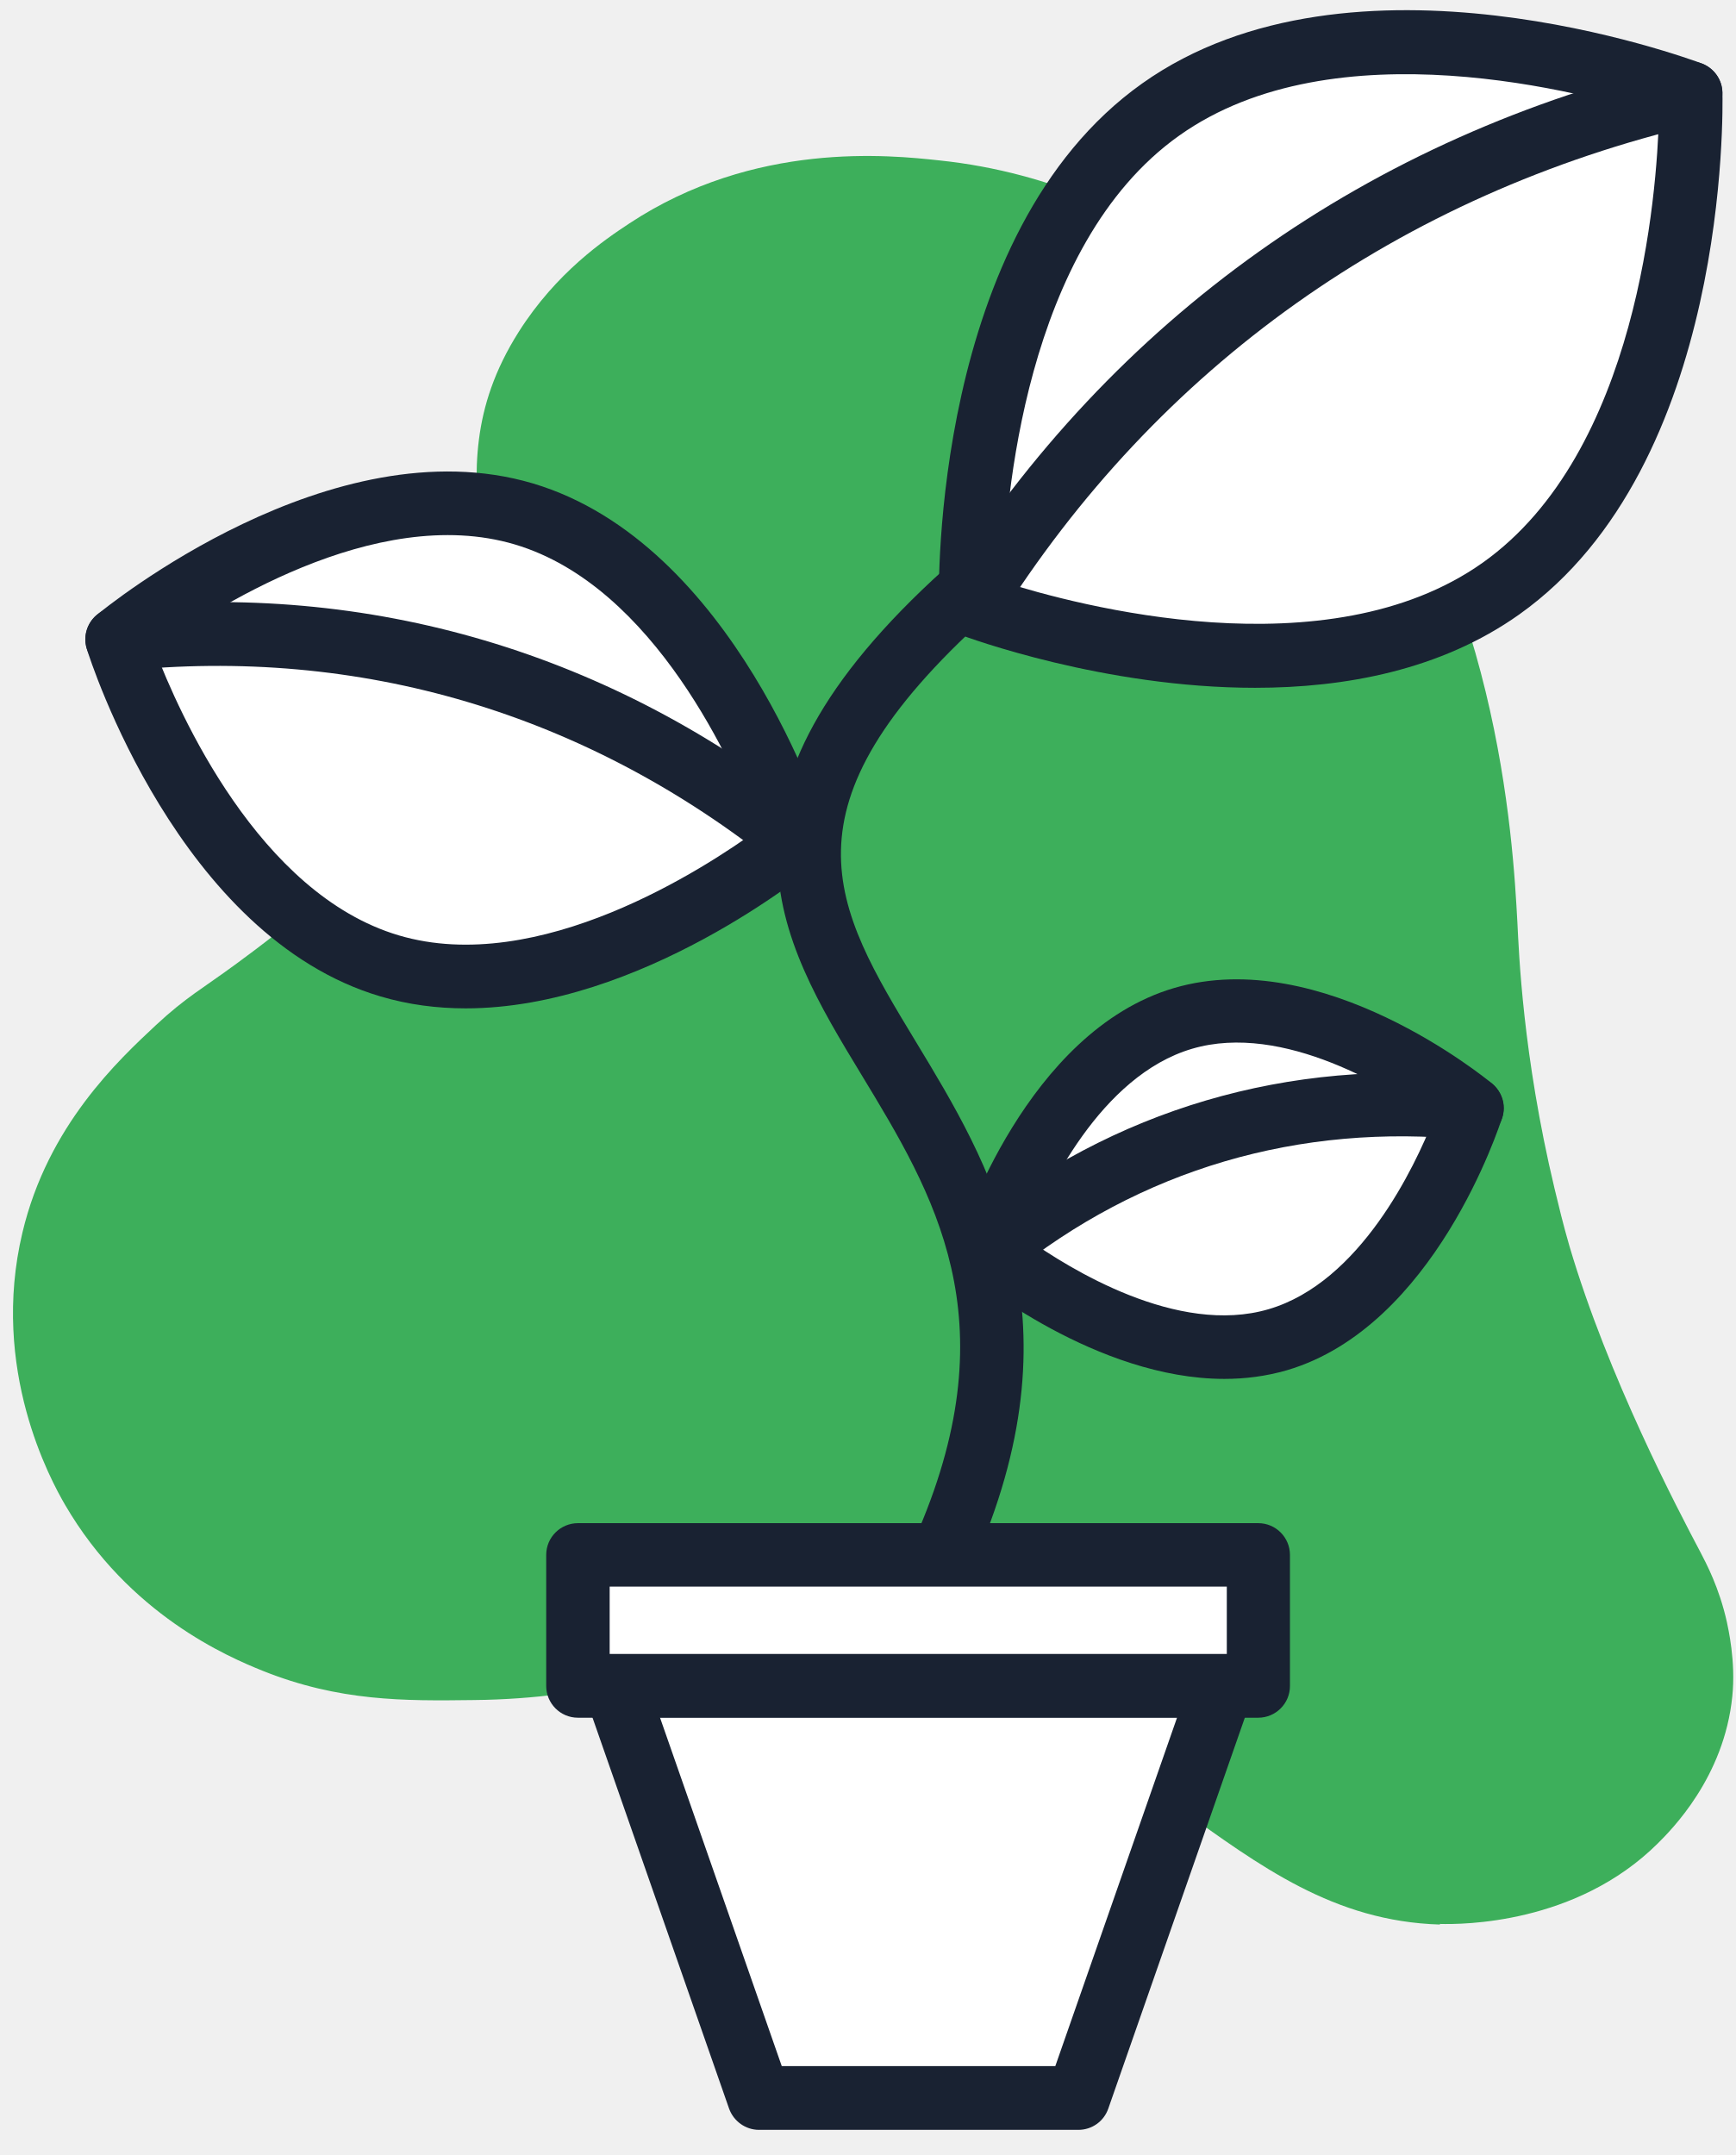
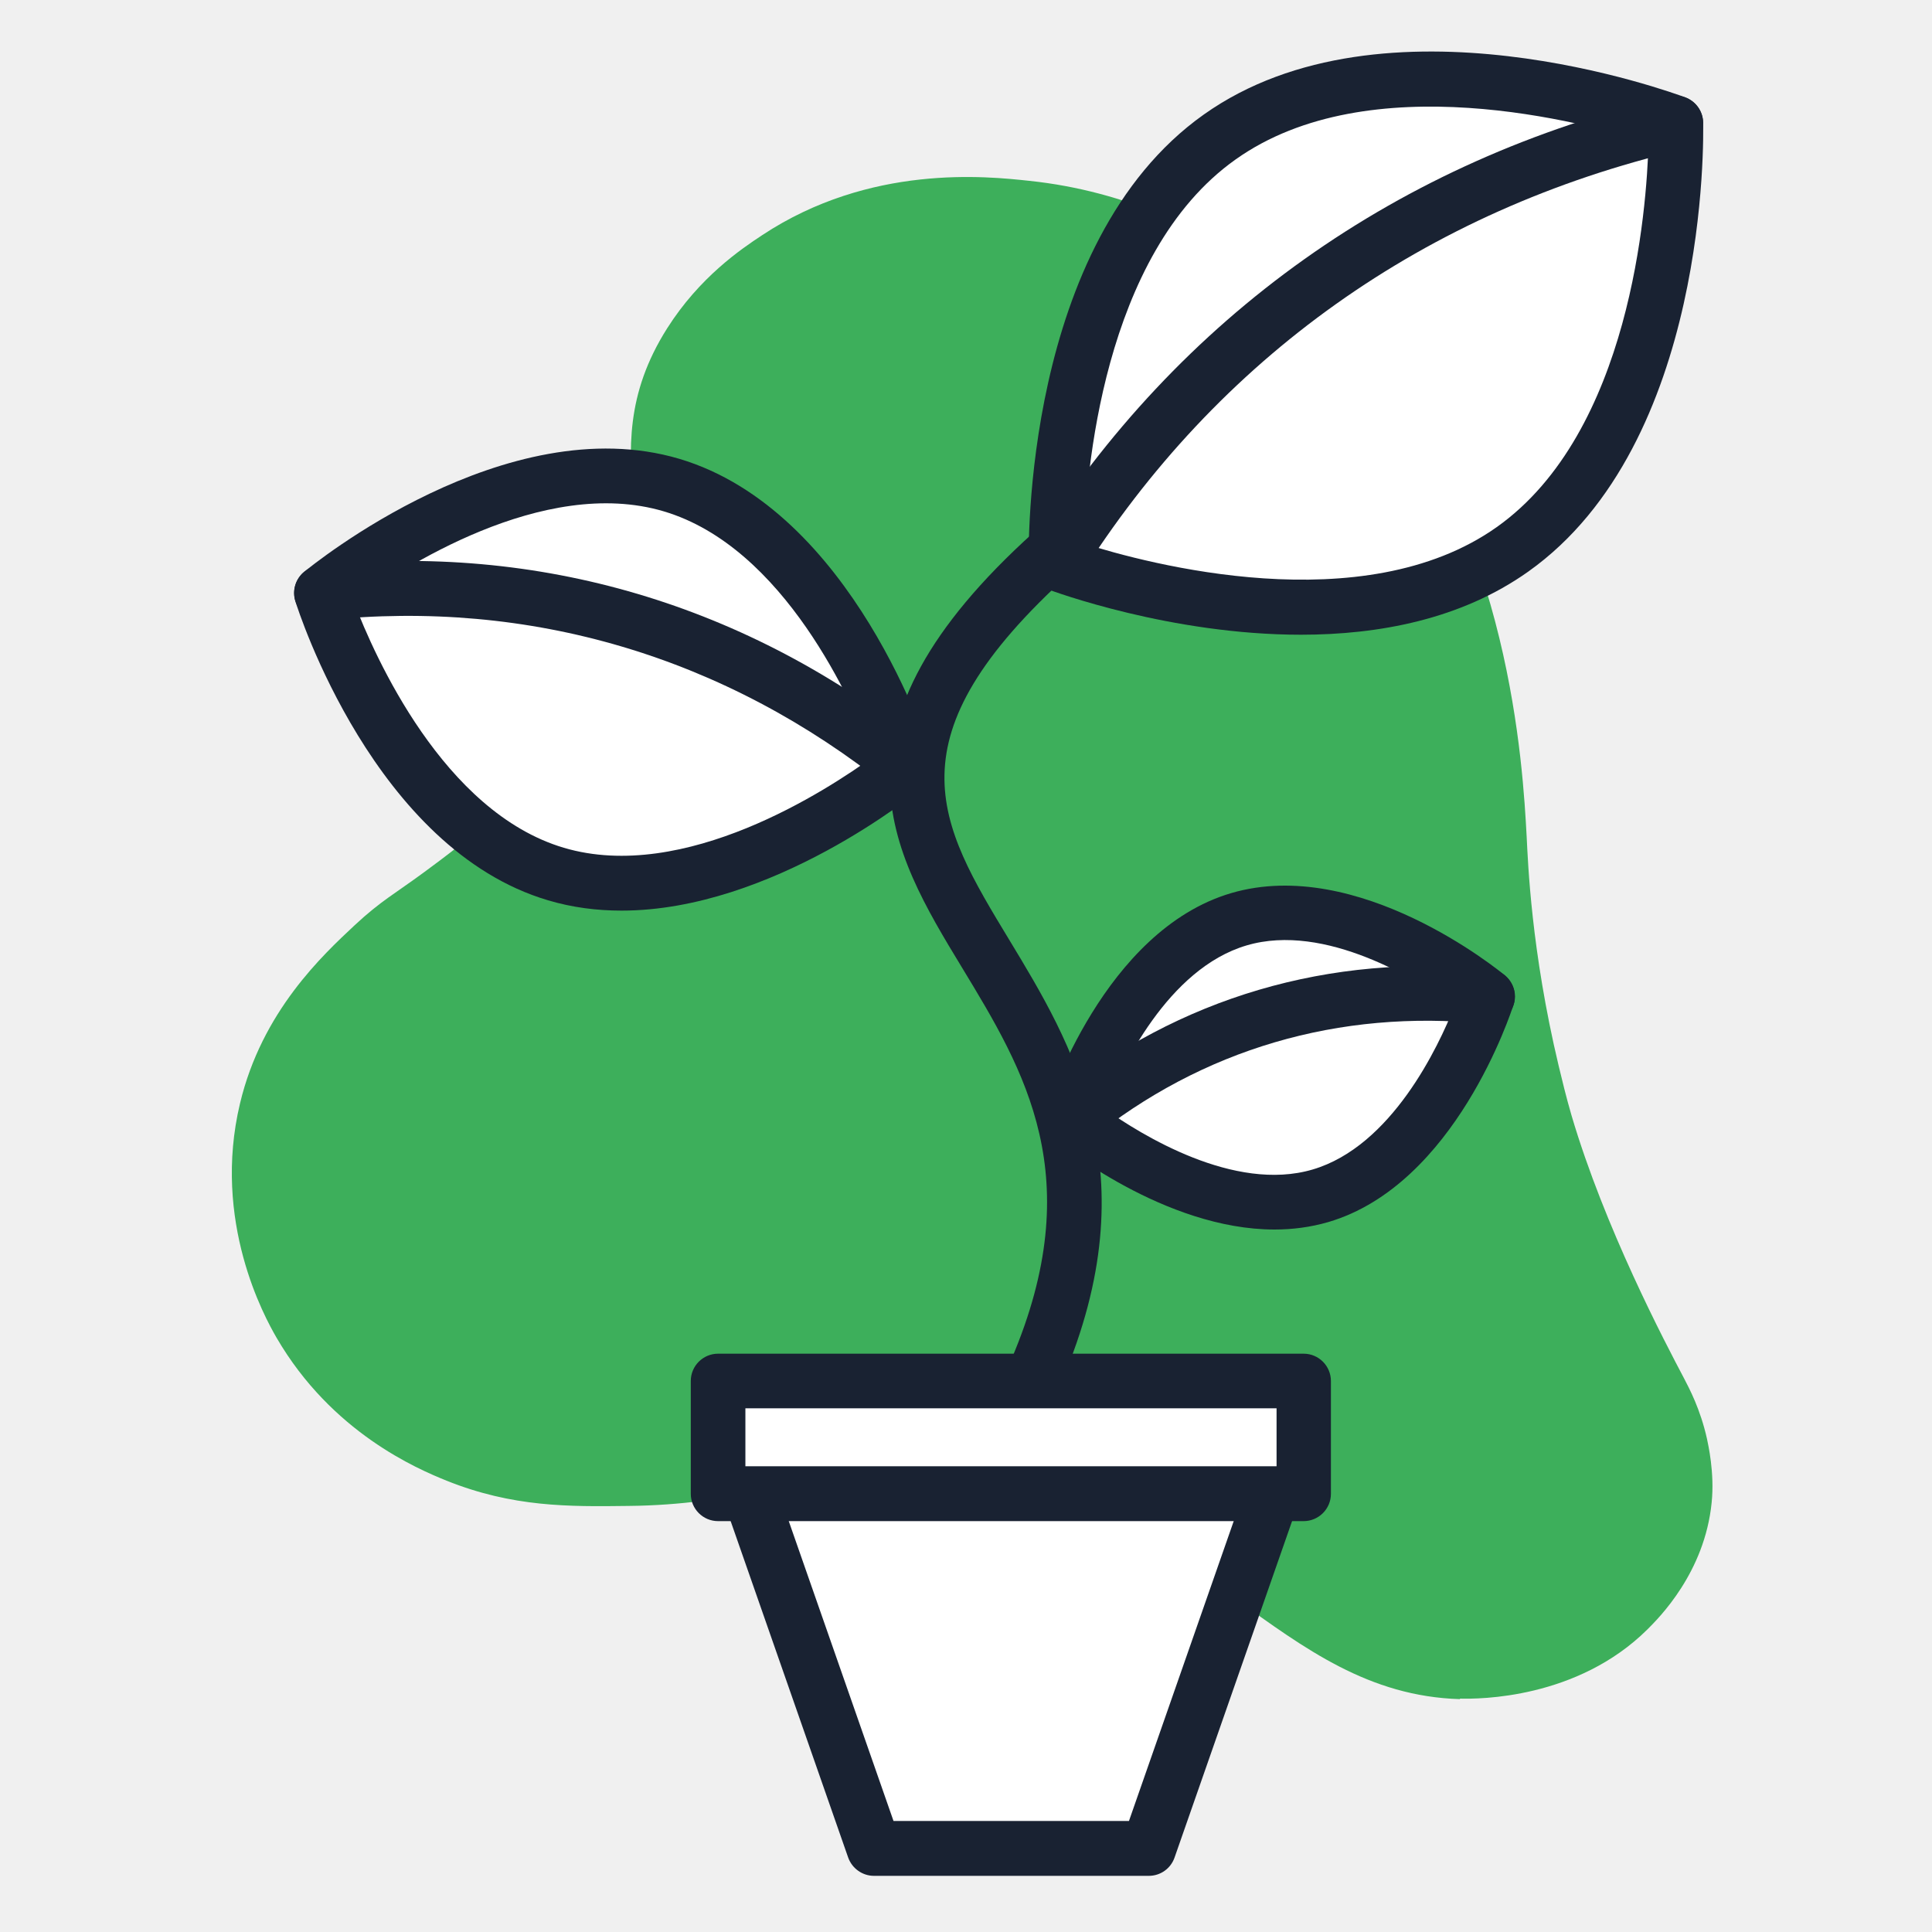
- <svg xmlns="http://www.w3.org/2000/svg" width="58" height="72" viewBox="0 0 58 72" fill="none">
-   <g clip-path="url(#clip0_203_32)">
-     <path d="M48.11 64.3C41.02 64.09 38.2 56.88 29.28 55.98C28.68 55.92 28.15 55.9 27.63 55.88C22.04 55.65 20.1 56.76 15.82 56.8C13.51 56.83 11.34 56.85 8.77 55.82C7.63 55.36 4.31 53.95 2.17 50.27C1.7 49.46 -0.34 45.75 0.75 41.18C1.6 37.6 3.97 35.41 5.21 34.25C6.22 33.31 6.77 33.03 7.91 32.19C9.16 31.27 13.18 28.31 15.03 24.93C17.89 19.71 14.08 16.23 17.33 11.09C18.59 9.1 20.2 8.01 21.02 7.47C25.21 4.7 29.73 5.18 31.39 5.36C39.04 6.16 43.81 11.66 44.6 12.6C50.05 19.09 50.55 28.05 50.7 30.84C50.75 31.8 50.87 35.22 51.94 39.71C52.09 40.33 52.22 40.88 52.44 41.64C53.73 46.01 56.07 50.45 56.82 51.87C57 52.22 57.44 53.03 57.7 54.2C57.74 54.4 58 55.51 57.88 56.67C57.61 59.39 55.83 61.15 55.39 61.59C52.66 64.3 48.84 64.3 48.11 64.28V64.3Z" fill="#3DAF5B" />
-     <path d="M36.01 70.1L40.81 56.33H20.54L25.35 70.1H36.01Z" fill="white" />
-     <path d="M36.01 71.16H25.36C24.91 71.16 24.51 70.87 24.36 70.45L19.55 56.68C19.44 56.36 19.49 56 19.69 55.71C19.89 55.42 20.21 55.26 20.56 55.26H40.83C41.17 55.26 41.5 55.43 41.7 55.71C41.9 55.99 41.95 56.35 41.84 56.68L37.03 70.45C36.88 70.88 36.48 71.16 36.03 71.16H36.01ZM26.11 69.03H35.26L39.33 57.38H22.05L26.12 69.03H26.11Z" fill="#192232" />
-     <path d="M42.04 51.95H19.31V56.33H42.04V51.95Z" fill="white" />
-     <path d="M42.05 57.39H19.31C18.72 57.39 18.25 56.91 18.25 56.33V51.95C18.25 51.36 18.73 50.89 19.31 50.89H42.04C42.63 50.89 43.1 51.37 43.1 51.95V56.33C43.1 56.92 42.62 57.39 42.04 57.39H42.05ZM20.38 55.26H40.99V53.01H20.37V55.26H20.38Z" fill="#192232" />
-     <path d="M31.68 52.58C31.54 52.58 31.4 52.55 31.26 52.49C30.72 52.26 30.47 51.64 30.7 51.1C33.71 44.03 31.21 39.91 28.79 35.92C26.01 31.34 23.14 26.6 31.57 19C32.01 18.61 32.68 18.64 33.07 19.08C33.46 19.52 33.43 20.19 32.99 20.58C25.87 27 27.86 30.28 30.61 34.82C33.05 38.85 36.1 43.87 32.66 51.94C32.49 52.34 32.1 52.59 31.68 52.59V52.58Z" fill="#192232" />
-     <path d="M50.15 19.66C43.51 24.38 32.44 20.2 32.44 20.2C32.44 20.2 32.14 8.37 38.78 3.65C45.42 -1.07 56.49 3.11 56.49 3.11C56.49 3.11 56.79 14.94 50.15 19.66Z" fill="white" />
-     <path d="M41.94 22.98C36.88 22.98 32.36 21.31 32.06 21.2C31.66 21.05 31.38 20.67 31.37 20.23C31.36 19.72 31.13 7.78 38.16 2.79C45.18 -2.2 56.39 1.95 56.86 2.12C57.26 2.27 57.54 2.65 57.55 3.09C57.56 3.6 57.79 15.54 50.76 20.53C48.14 22.39 44.94 22.98 41.93 22.98H41.94ZM33.51 19.44C35.96 20.22 44.35 22.48 49.54 18.8C54.73 15.12 55.36 6.45 55.43 3.88C52.98 3.1 44.59 0.84 39.4 4.53C34.21 8.21 33.58 16.88 33.51 19.45V19.44Z" fill="#192232" />
-     <path d="M56.49 3.12C46.96 5.36 38.36 10.77 32.44 20.21L56.49 3.12Z" fill="white" />
-     <path d="M32.43 21.26C32.24 21.26 32.04 21.21 31.87 21.1C31.37 20.79 31.22 20.13 31.53 19.64C37.19 10.62 45.73 4.55 56.24 2.08C56.81 1.95 57.38 2.3 57.52 2.87C57.65 3.44 57.3 4.01 56.73 4.15C46.78 6.49 38.69 12.23 33.33 20.77C33.13 21.09 32.78 21.27 32.43 21.27V21.26Z" fill="#192232" />
-     <path d="M42.7 44.76C38.25 46.07 33.06 41.77 33.06 41.77C33.06 41.77 35.09 35.34 39.54 34.03C43.99 32.72 49.18 37.02 49.18 37.02C49.18 37.02 47.15 43.45 42.7 44.76Z" fill="white" />
-     <path d="M40.91 46.07C36.64 46.07 32.57 42.75 32.38 42.59C32.05 42.31 31.91 41.86 32.04 41.45C32.13 41.17 34.3 34.46 39.23 33.01C44.17 31.56 49.62 36.01 49.85 36.2C50.18 36.48 50.32 36.93 50.19 37.34C50.1 37.62 47.93 44.33 43 45.78C42.31 45.98 41.61 46.07 40.91 46.07ZM34.32 41.39C35.72 42.38 39.34 44.64 42.39 43.74C45.45 42.84 47.27 38.99 47.9 37.39C46.5 36.4 42.88 34.14 39.83 35.04C36.77 35.94 34.95 39.79 34.32 41.39Z" fill="#192232" />
-     <path d="M49.18 37.01C43.63 36.45 37.99 37.77 33.06 41.76L49.18 37.01Z" fill="white" />
-     <path d="M33.06 42.83C32.75 42.83 32.44 42.7 32.23 42.44C31.86 41.98 31.93 41.31 32.39 40.95C37.2 37.06 43.05 35.34 49.29 35.97C49.87 36.03 50.3 36.55 50.24 37.13C50.18 37.71 49.66 38.14 49.08 38.08C43.41 37.51 38.1 39.07 33.73 42.6C33.53 42.76 33.3 42.84 33.06 42.84V42.83Z" fill="#192232" />
-     <path d="M13.02 32.27C6.76 30.41 3.92 21.36 3.92 21.36C3.92 21.36 11.24 15.32 17.5 17.17C23.76 19.03 26.6 28.08 26.6 28.08C26.6 28.08 19.28 34.12 13.02 32.27Z" fill="white" />
-     <path d="M15.56 33.69C14.61 33.69 13.65 33.57 12.71 33.29C5.98 31.3 3.02 22.07 2.9 21.68C2.77 21.27 2.9 20.82 3.24 20.54C3.56 20.28 11.07 14.16 17.8 16.15C24.53 18.15 27.49 27.37 27.61 27.76C27.74 28.17 27.61 28.62 27.27 28.9C27 29.12 21.4 33.69 15.56 33.69ZM5.18 21.73C5.97 23.8 8.64 29.86 13.32 31.25C18 32.64 23.55 29.01 25.34 27.71C24.55 25.64 21.88 19.58 17.2 18.19C12.52 16.8 6.97 20.43 5.18 21.73Z" fill="#192232" />
-     <path d="M26.6 28.08C20.47 23.17 12.8 20.42 3.92 21.35L26.6 28.08Z" fill="white" />
-     <path d="M26.6 29.15C26.37 29.15 26.13 29.07 25.94 28.92C19.59 23.83 12.01 21.58 4.03 22.42C3.44 22.48 2.92 22.06 2.86 21.47C2.8 20.89 3.22 20.36 3.81 20.3C12.35 19.4 20.47 21.81 27.27 27.25C27.73 27.62 27.8 28.29 27.44 28.74C27.23 29 26.92 29.14 26.61 29.14L26.6 29.15Z" fill="#192232" />
-   </g>
-   <defs>
-     <clipPath id="clip0_203_32">
-       <rect width="58" height="72" fill="white" />
-     </clipPath>
-   </defs>
+ <svg xmlns="http://www.w3.org/2000/svg" width="75" height="75" viewBox="0 0 75 75" fill="none">
+   <path d="M56.676 65.96C49.586 65.75 46.766 58.54 37.846 57.64C37.246 57.58 36.716 57.56 36.196 57.54C30.606 57.31 28.666 58.42 24.386 58.46C22.076 58.49 19.906 58.51 17.336 57.48C16.196 57.02 12.876 55.61 10.736 51.93C10.266 51.12 8.226 47.41 9.316 42.84C10.166 39.26 12.536 37.07 13.776 35.91C14.786 34.97 15.336 34.69 16.476 33.85C17.726 32.93 21.746 29.97 23.596 26.59C26.456 21.37 22.646 17.89 25.896 12.75C27.156 10.76 28.766 9.67 29.586 9.13C33.776 6.36 38.296 6.84 39.956 7.02C47.606 7.82 52.376 13.32 53.166 14.26C58.616 20.75 59.116 29.71 59.266 32.5C59.316 33.46 59.436 36.88 60.506 41.37C60.656 41.99 60.786 42.54 61.006 43.3C62.296 47.67 64.636 52.11 65.386 53.53C65.566 53.88 66.006 54.69 66.266 55.86C66.306 56.06 66.566 57.17 66.446 58.33C66.176 61.05 64.396 62.81 63.956 63.25C61.226 65.96 57.406 65.96 56.676 65.94V65.96Z" fill="#3DAF5B" />
+   <path d="M44.576 71.76L49.376 57.99H29.106L33.916 71.76H44.576Z" fill="white" />
+   <path d="M44.576 72.82H33.926C33.476 72.82 33.076 72.53 32.926 72.11L28.116 58.34C28.006 58.02 28.056 57.66 28.256 57.37C28.456 57.08 28.776 56.92 29.126 56.92H49.396C49.736 56.92 50.066 57.09 50.266 57.37C50.466 57.65 50.516 58.01 50.406 58.34L45.596 72.11C45.446 72.54 45.046 72.82 44.596 72.82H44.576ZM34.676 70.69H43.826L47.896 59.04H30.616L34.686 70.69H34.676Z" fill="#192232" />
+   <path d="M50.606 53.61H27.876V57.99H50.606V53.61Z" fill="white" />
+   <path d="M50.616 59.05H27.876C27.286 59.05 26.816 58.57 26.816 57.99V53.61C26.816 53.02 27.296 52.55 27.876 52.55H50.606C51.196 52.55 51.666 53.03 51.666 53.61V57.99C51.666 58.58 51.186 59.05 50.606 59.05H50.616ZM28.946 56.92H49.556V54.67H28.936V56.92H28.946Z" fill="#192232" />
+   <path d="M40.246 54.24C40.106 54.24 39.966 54.21 39.826 54.15C39.286 53.92 39.036 53.3 39.266 52.76C42.276 45.69 39.776 41.57 37.356 37.58C34.576 33 31.706 28.26 40.136 20.66C40.576 20.27 41.246 20.3 41.636 20.74C42.026 21.18 41.996 21.85 41.556 22.24C34.436 28.66 36.426 31.94 39.176 36.48C41.616 40.51 44.666 45.53 41.226 53.6C41.056 54 40.666 54.25 40.246 54.25V54.24Z" fill="#192232" />
+   <path d="M58.716 21.32C52.076 26.04 41.006 21.86 41.006 21.86C41.006 21.86 40.706 10.03 47.346 5.31C53.986 0.59 65.056 4.77 65.056 4.77C65.056 4.77 65.356 16.6 58.716 21.32Z" fill="white" />
+   <path d="M50.506 24.64C45.446 24.64 40.926 22.97 40.626 22.86C40.226 22.71 39.946 22.33 39.936 21.89C39.926 21.38 39.696 9.44 46.726 4.45C53.746 -0.54 64.956 3.61 65.426 3.78C65.826 3.93 66.106 4.31 66.116 4.75C66.126 5.26 66.356 17.2 59.326 22.19C56.706 24.05 53.506 24.64 50.496 24.64H50.506ZM42.076 21.1C44.526 21.88 52.916 24.14 58.106 20.46C63.296 16.78 63.926 8.11 63.996 5.54C61.546 4.76 53.156 2.5 47.966 6.19C42.776 9.87 42.146 18.54 42.076 21.11V21.1Z" fill="#192232" />
+   <path d="M65.056 4.78C55.526 7.02 46.926 12.43 41.006 21.87L65.056 4.78Z" fill="white" />
+   <path d="M40.996 22.92C40.806 22.92 40.606 22.87 40.436 22.76C39.936 22.45 39.786 21.79 40.096 21.3C45.756 12.28 54.296 6.21 64.806 3.74C65.376 3.61 65.946 3.96 66.086 4.53C66.216 5.1 65.866 5.67 65.296 5.81C55.346 8.15 47.256 13.89 41.896 22.43C41.696 22.75 41.346 22.93 40.996 22.93V22.92Z" fill="#192232" />
+   <path d="M51.266 46.42C46.816 47.73 41.626 43.43 41.626 43.43C41.626 43.43 43.656 37 48.106 35.69C52.556 34.38 57.746 38.68 57.746 38.68C57.746 38.68 55.716 45.11 51.266 46.42Z" fill="white" />
+   <path d="M49.476 47.73C45.206 47.73 41.136 44.41 40.946 44.25C40.616 43.97 40.476 43.52 40.606 43.11C40.696 42.83 42.866 36.12 47.796 34.67C52.736 33.22 58.186 37.67 58.416 37.86C58.746 38.14 58.886 38.59 58.756 39C58.666 39.28 56.496 45.99 51.566 47.44C50.876 47.64 50.176 47.73 49.476 47.73ZM42.886 43.05C44.286 44.04 47.906 46.3 50.956 45.4C54.016 44.5 55.836 40.65 56.466 39.05C55.066 38.06 51.446 35.8 48.396 36.7C45.336 37.6 43.516 41.45 42.886 43.05Z" fill="#192232" />
+   <path d="M57.746 38.67C52.196 38.11 46.556 39.43 41.626 43.42L57.746 38.67Z" fill="white" />
+   <path d="M41.626 44.49C41.316 44.49 41.006 44.36 40.796 44.1C40.426 43.64 40.496 42.97 40.956 42.61C45.766 38.72 51.616 37 57.856 37.63C58.436 37.69 58.866 38.21 58.806 38.79C58.746 39.37 58.226 39.8 57.646 39.74C51.976 39.17 46.666 40.73 42.296 44.26C42.096 44.42 41.866 44.5 41.626 44.5V44.49Z" fill="#192232" />
+   <path d="M21.586 33.93C15.326 32.07 12.486 23.02 12.486 23.02C12.486 23.02 19.806 16.98 26.066 18.83C32.326 20.69 35.166 29.74 35.166 29.74C35.166 29.74 27.846 35.78 21.586 33.93Z" fill="white" />
+   <path d="M24.126 35.35C23.176 35.35 22.216 35.23 21.276 34.95C14.546 32.96 11.586 23.73 11.466 23.34C11.336 22.93 11.466 22.48 11.806 22.2C12.126 21.94 19.636 15.82 26.366 17.81C33.096 19.81 36.056 29.03 36.176 29.42C36.306 29.83 36.176 30.28 35.836 30.56C35.566 30.78 29.966 35.35 24.126 35.35ZM13.746 23.39C14.536 25.46 17.206 31.52 21.886 32.91C26.566 34.3 32.116 30.67 33.906 29.37C33.116 27.3 30.446 21.24 25.766 19.85C21.086 18.46 15.536 22.09 13.746 23.39Z" fill="#192232" />
+   <path d="M35.166 29.74C29.036 24.83 21.366 22.08 12.486 23.01L35.166 29.74Z" fill="white" />
+   <path d="M35.166 30.81C34.936 30.81 34.696 30.73 34.506 30.58C28.156 25.49 20.576 23.24 12.596 24.08C12.006 24.14 11.486 23.72 11.426 23.13C11.366 22.55 11.786 22.02 12.376 21.96C20.916 21.06 29.036 23.47 35.836 28.91C36.296 29.28 36.366 29.95 36.006 30.4C35.796 30.66 35.486 30.8 35.176 30.8L35.166 30.81Z" fill="#192232" />
</svg>
